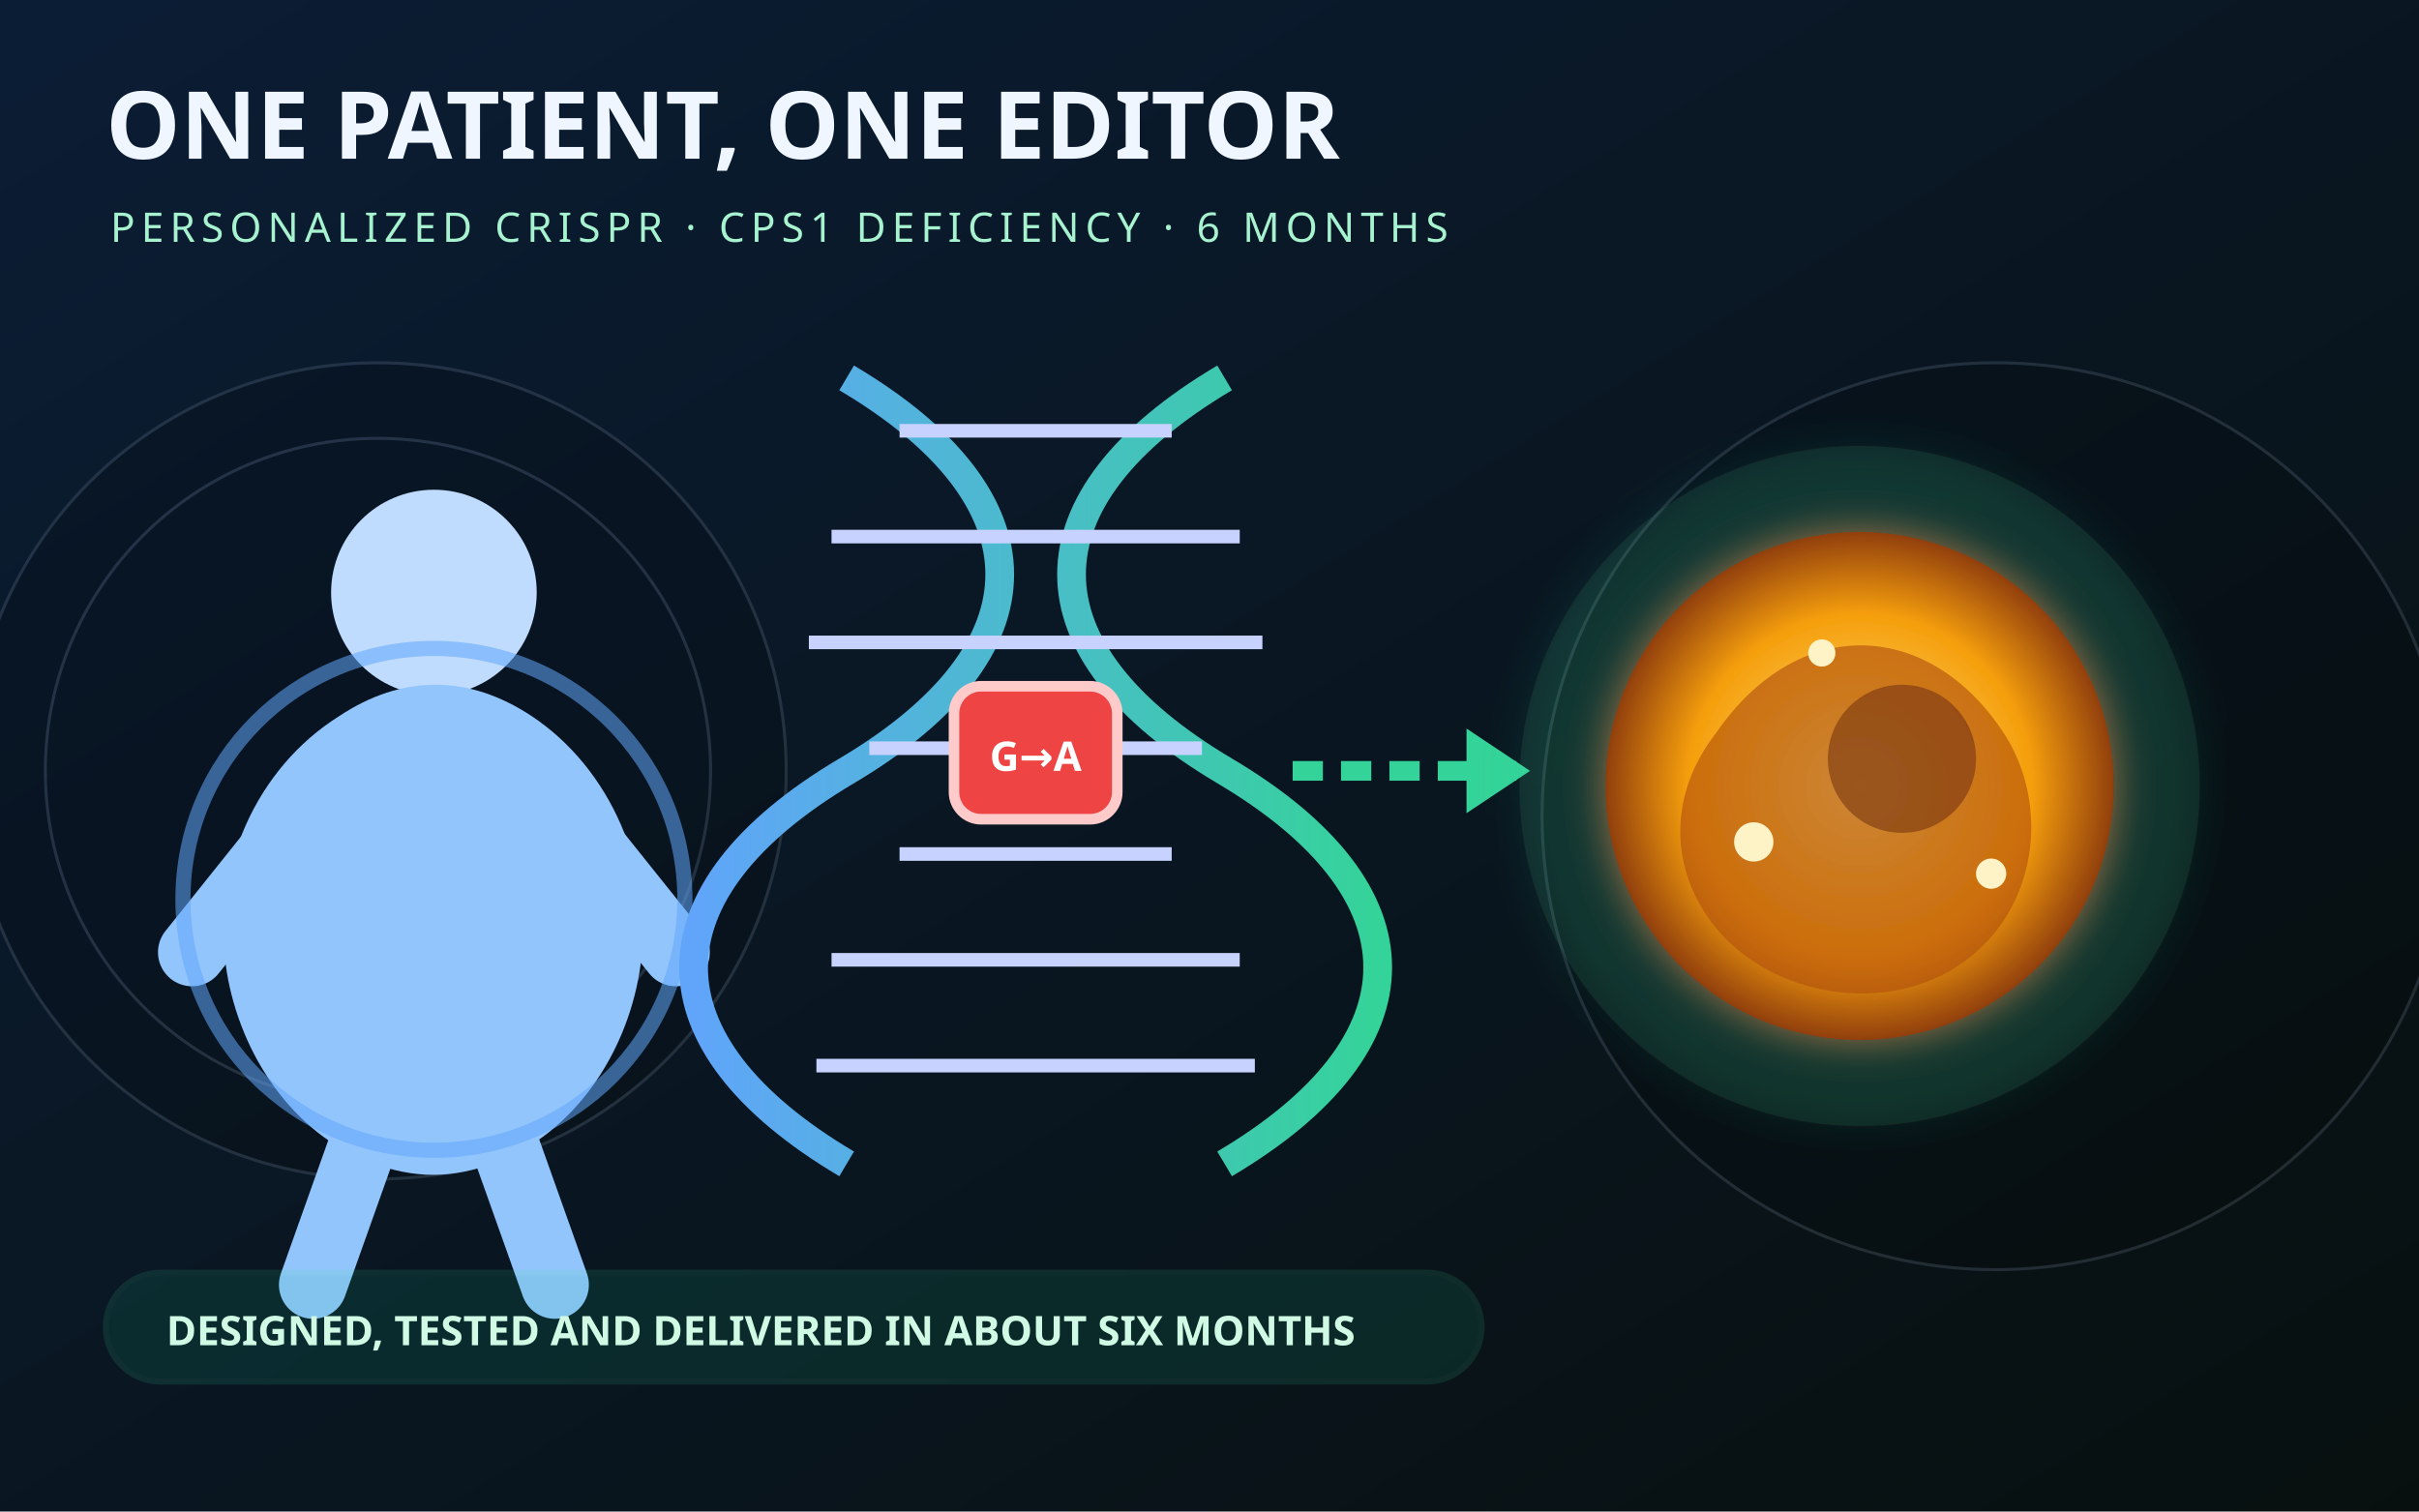
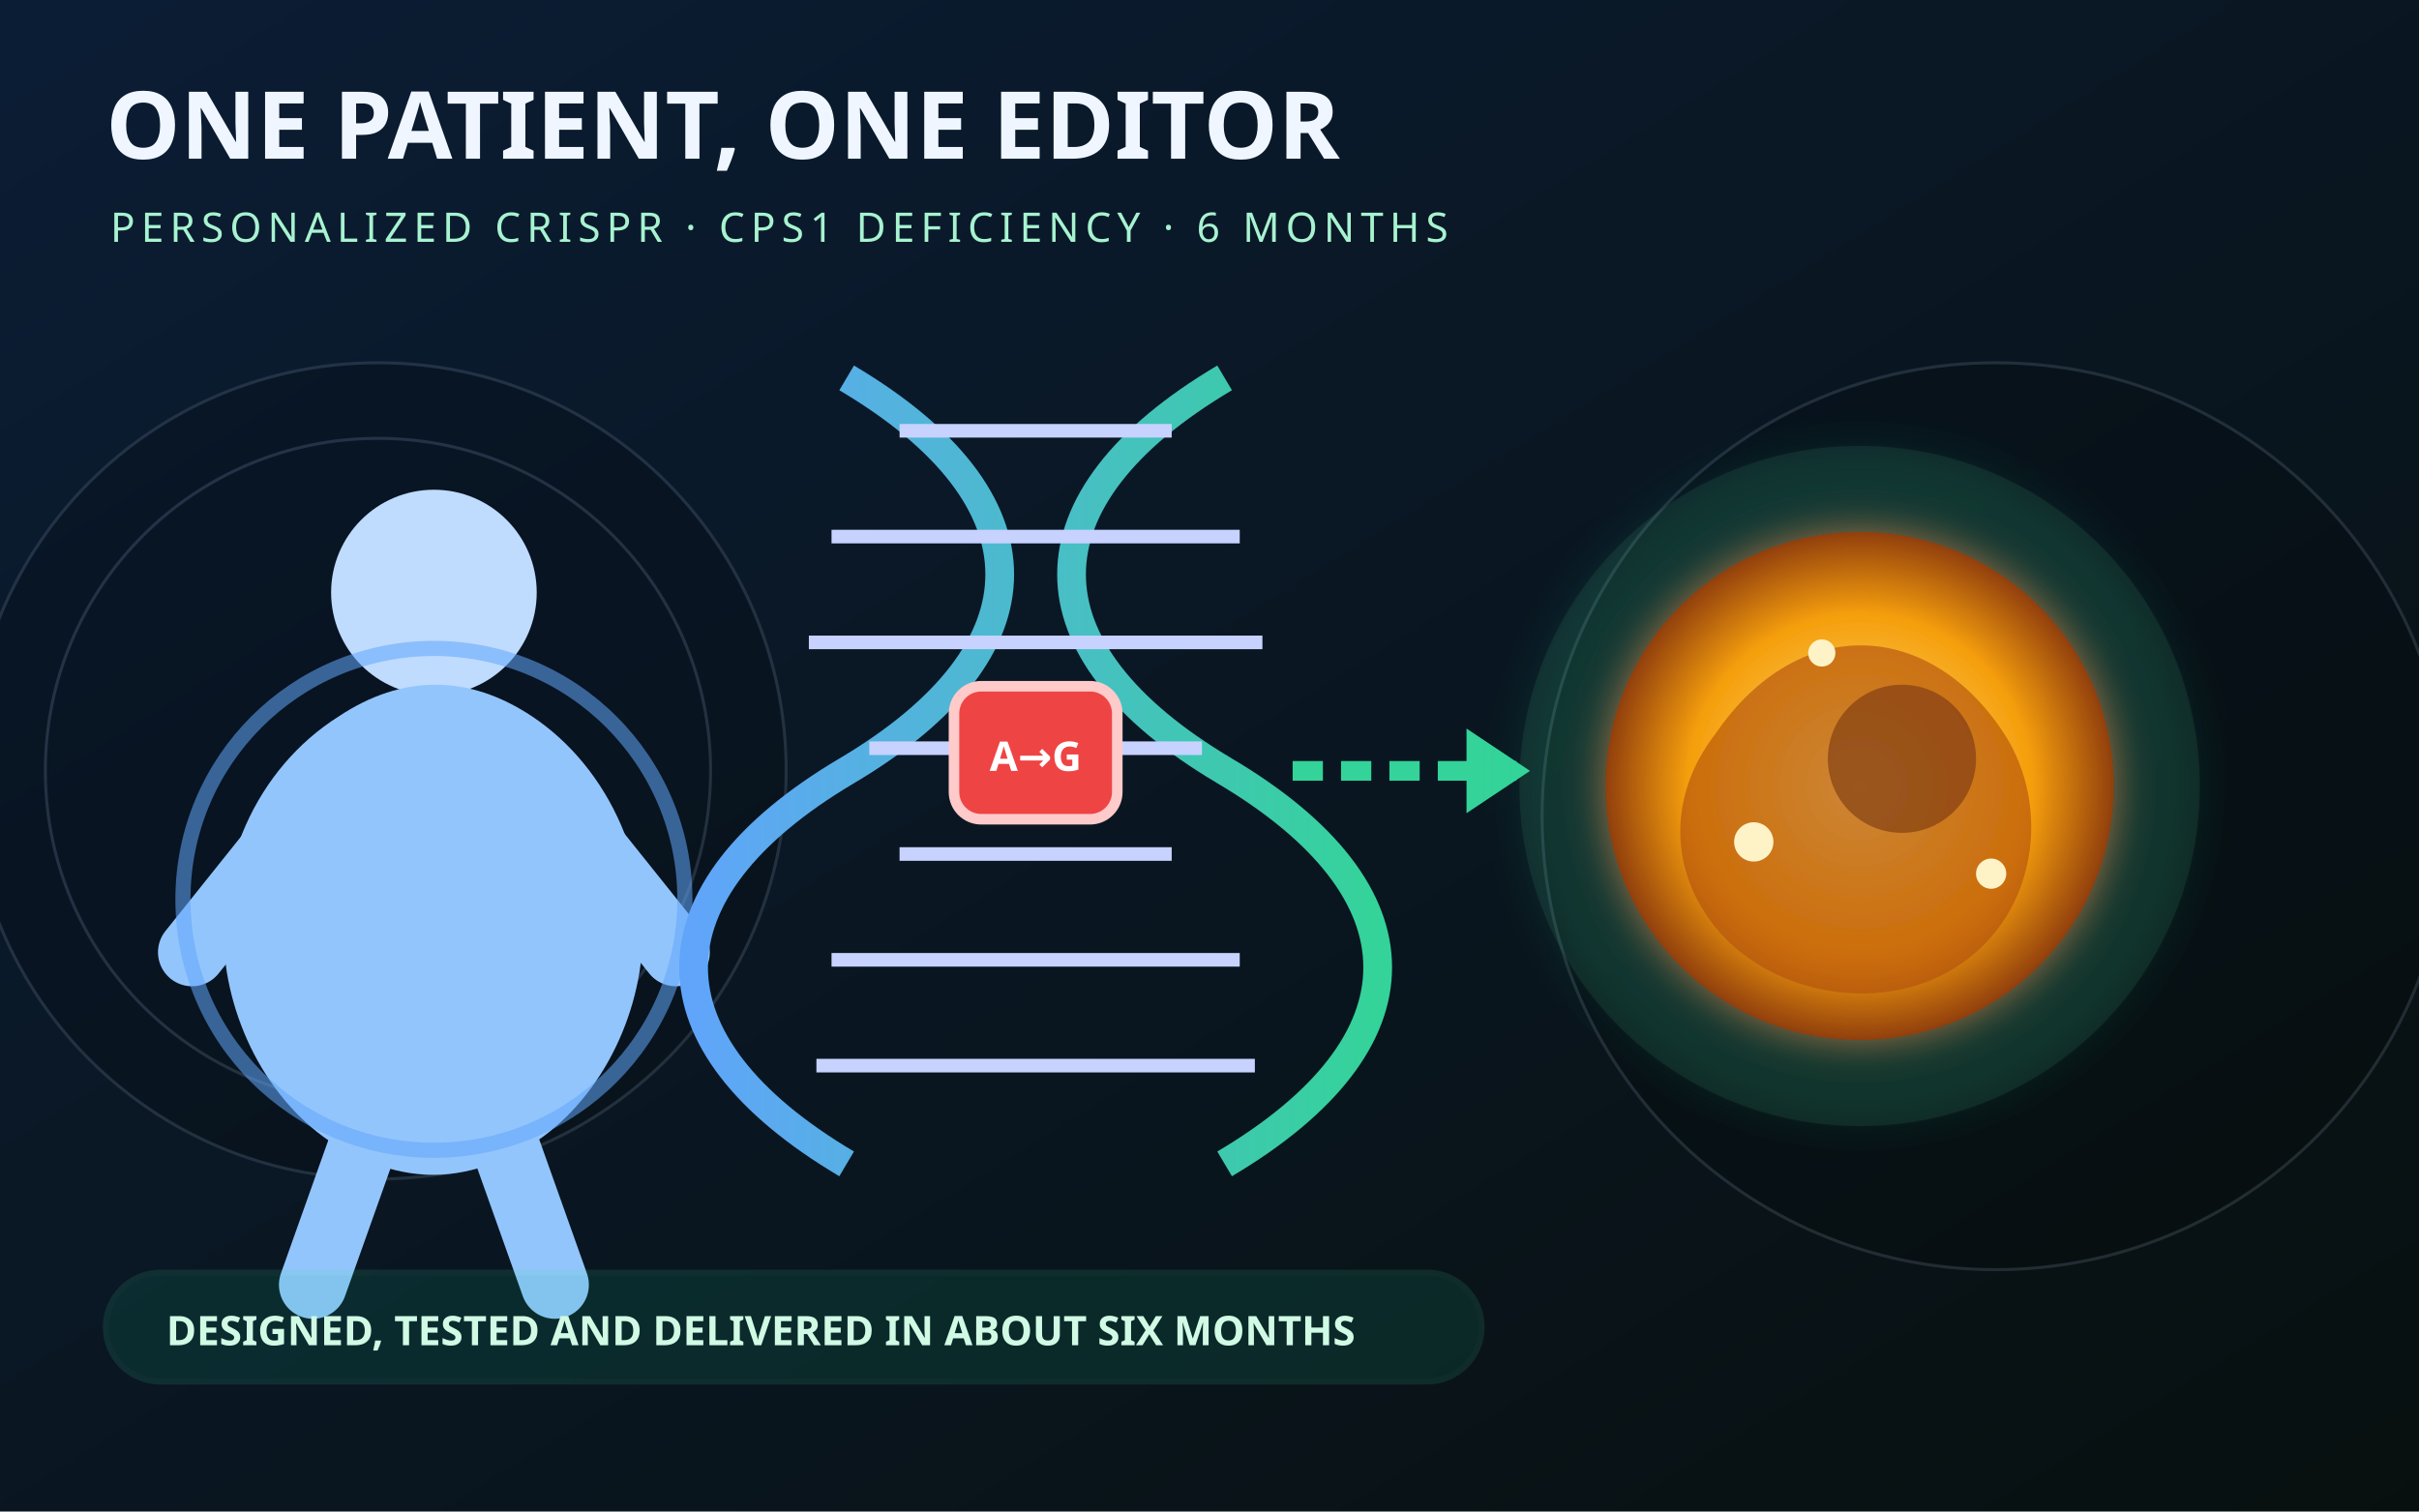
<svg xmlns="http://www.w3.org/2000/svg" width="1600" height="1000" viewBox="0 0 1600 1000" role="img" aria-labelledby="title desc">
  <defs>
    <linearGradient id="bg" x2="1" y2="1">
      <stop stop-color="#0b1d35" />
      <stop offset="1" stop-color="#08100f" />
    </linearGradient>
    <linearGradient id="dna" x2="1">
      <stop stop-color="#60a5fa" />
      <stop offset="1" stop-color="#34d399" />
    </linearGradient>
    <radialGradient id="cell">
      <stop stop-color="#fde68a" />
      <stop offset=".68" stop-color="#f59e0b" />
      <stop offset="1" stop-color="#92400e" />
    </radialGradient>
    <filter id="glow">
      <feGaussianBlur stdDeviation="13" result="b" />
      <feMerge>
        <feMergeNode in="b" />
        <feMergeNode in="SourceGraphic" />
      </feMerge>
    </filter>
  </defs>
  <rect width="1600" height="1000" fill="url(#bg)" />
  <g opacity=".18" stroke="#94a3b8" stroke-width="2">
    <circle cx="250" cy="510" r="270" />
    <circle cx="250" cy="510" r="220" />
    <circle cx="1320" cy="540" r="300" />
  </g>
  <g transform="translate(92 300)">
    <circle cx="195" cy="92" r="68" fill="#bfdbfe" />
    <path d="M132 174c42-28 86-28 128 0 51 34 82 101 71 169-9 55-44 107-95 126-29 11-54 11-83 0-51-19-86-71-95-126-11-68 20-135 74-169z" fill="#93c5fd" />
    <path d="M115 230 35 330M275 230l80 100M152 446l-37 104M238 446l37 104" stroke="#93c5fd" stroke-width="45" stroke-linecap="round" />
    <circle cx="195" cy="295" r="166" fill="none" stroke="#60a5fa" stroke-width="10" opacity=".55" />
  </g>
  <g transform="translate(560 250)">
    <path d="M0 0c135 80 135 180 0 260s-135 180 0 260M250 0c-135 80-135 180 0 260s135 180 0 260" fill="none" stroke="url(#dna)" stroke-width="19" />
    <g stroke="#c7d2fe" stroke-width="9">
      <path d="M35 35h180M-10 105h270M-25 175h300M15 245h220M35 315h180M-10 385h270M-20 455h290" />
    </g>
    <rect x="71" y="204" width="108" height="88" rx="18" fill="#ef4444" stroke="#fecaca" stroke-width="7" />
-     <text x="125" y="260" fill="white" font-family="system-ui" font-size="27" font-weight="800" text-anchor="middle">G→A</text>
+     <text x="125" y="260" fill="white" font-family="system-ui" font-size="27" font-weight="800" text-anchor="middle">A→G</text>
  </g>
  <path d="M855 510h150" stroke="#34d399" stroke-width="13" stroke-dasharray="20 12" />
  <path d="m1012 510-42-28v56z" fill="#34d399" />
  <g transform="translate(1230 520)" filter="url(#glow)">
    <circle r="225" fill="#34d399" opacity=".1" />
    <circle r="168" fill="url(#cell)" />
    <path d="M-95-35c55-80 142-75 191 1 30 47 22 116-28 151-49 35-125 23-163-23-31-38-32-88 0-129z" fill="#b45309" opacity=".65" />
    <circle cx="28" cy="-18" r="49" fill="#78350f" opacity=".6" />
    <g fill="#fef3c7">
      <circle cx="-70" cy="37" r="13" />
      <circle cx="87" cy="58" r="10" />
      <circle cx="-25" cy="-88" r="9" />
    </g>
  </g>
  <text x="70" y="105" fill="#eff6ff" font-family="system-ui" font-size="62" font-weight="750">ONE PATIENT, ONE EDITOR</text>
  <text x="73" y="160" fill="#a7f3d0" font-family="system-ui" font-size="27" letter-spacing="4">PERSONALIZED CRISPR · CPS1 DEFICIENCY · 6 MONTHS</text>
  <rect x="70" y="842" width="910" height="72" rx="36" fill="#10b981" opacity=".13" stroke="#34d399" stroke-width="4" />
  <text x="110" y="890" fill="#d1fae5" font-family="system-ui" font-size="27" font-weight="700">DESIGNED, TESTED AND DELIVERED IN ABOUT SIX MONTHS</text>
</svg>
